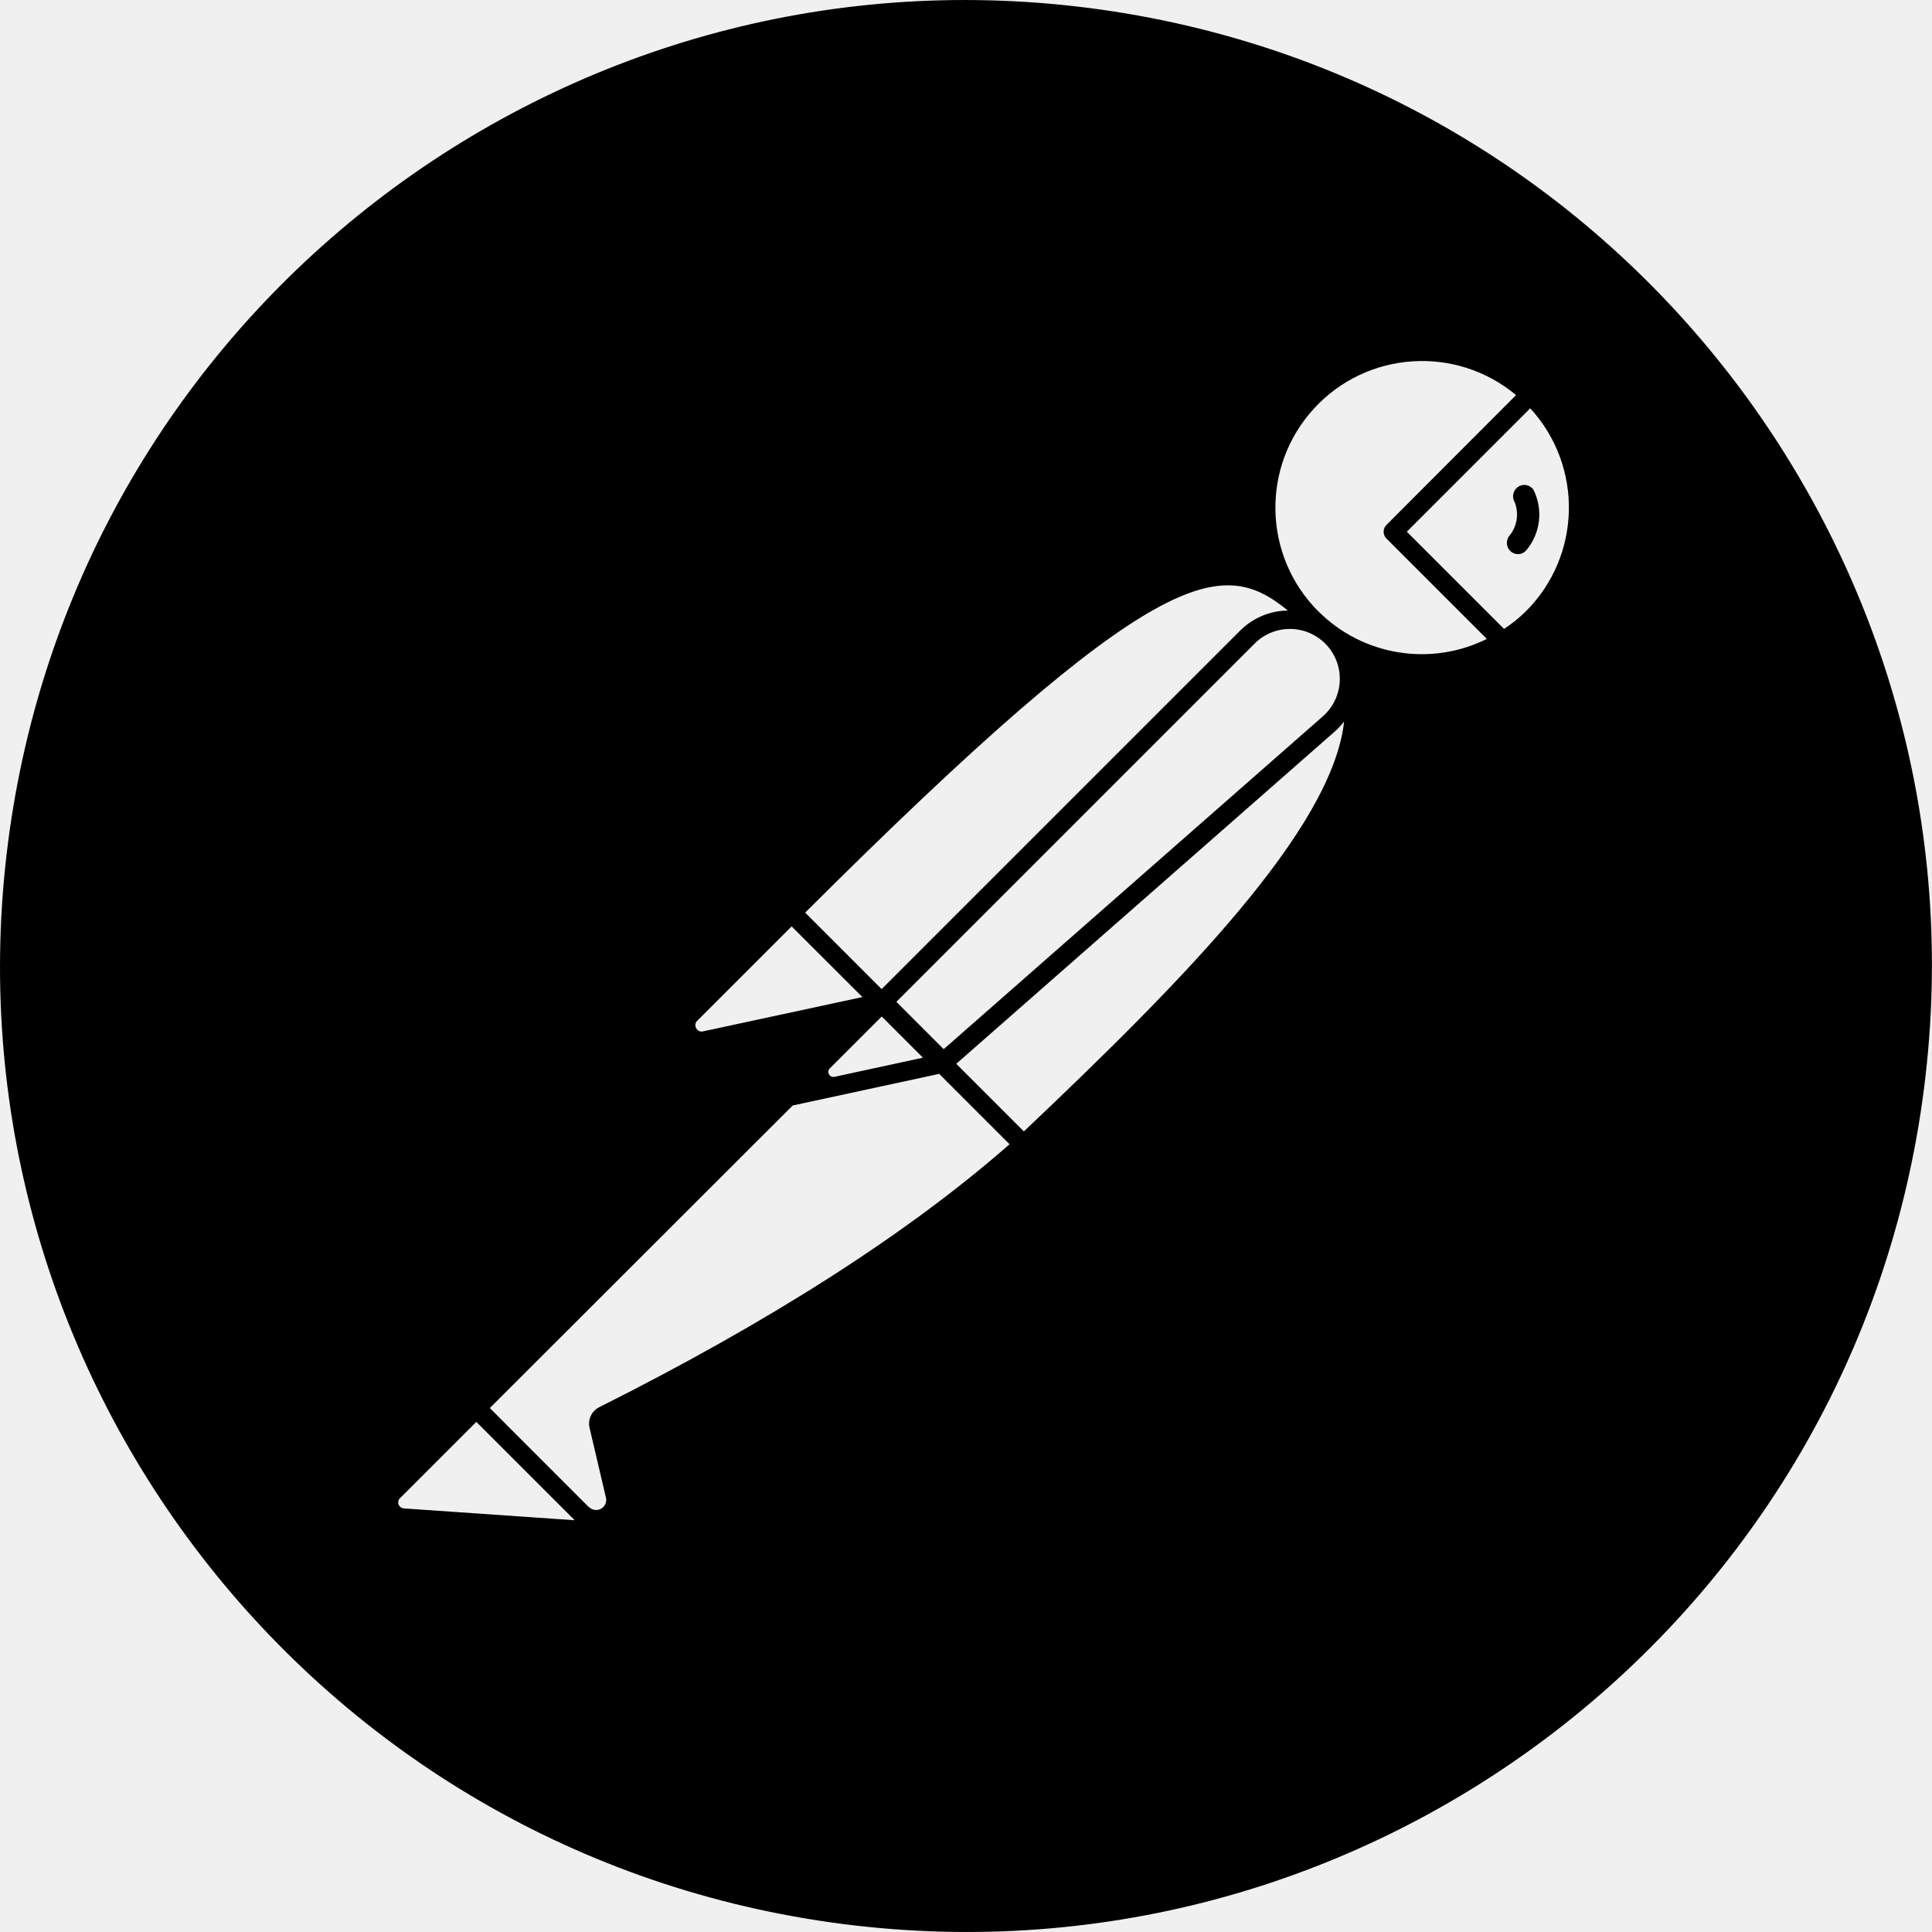
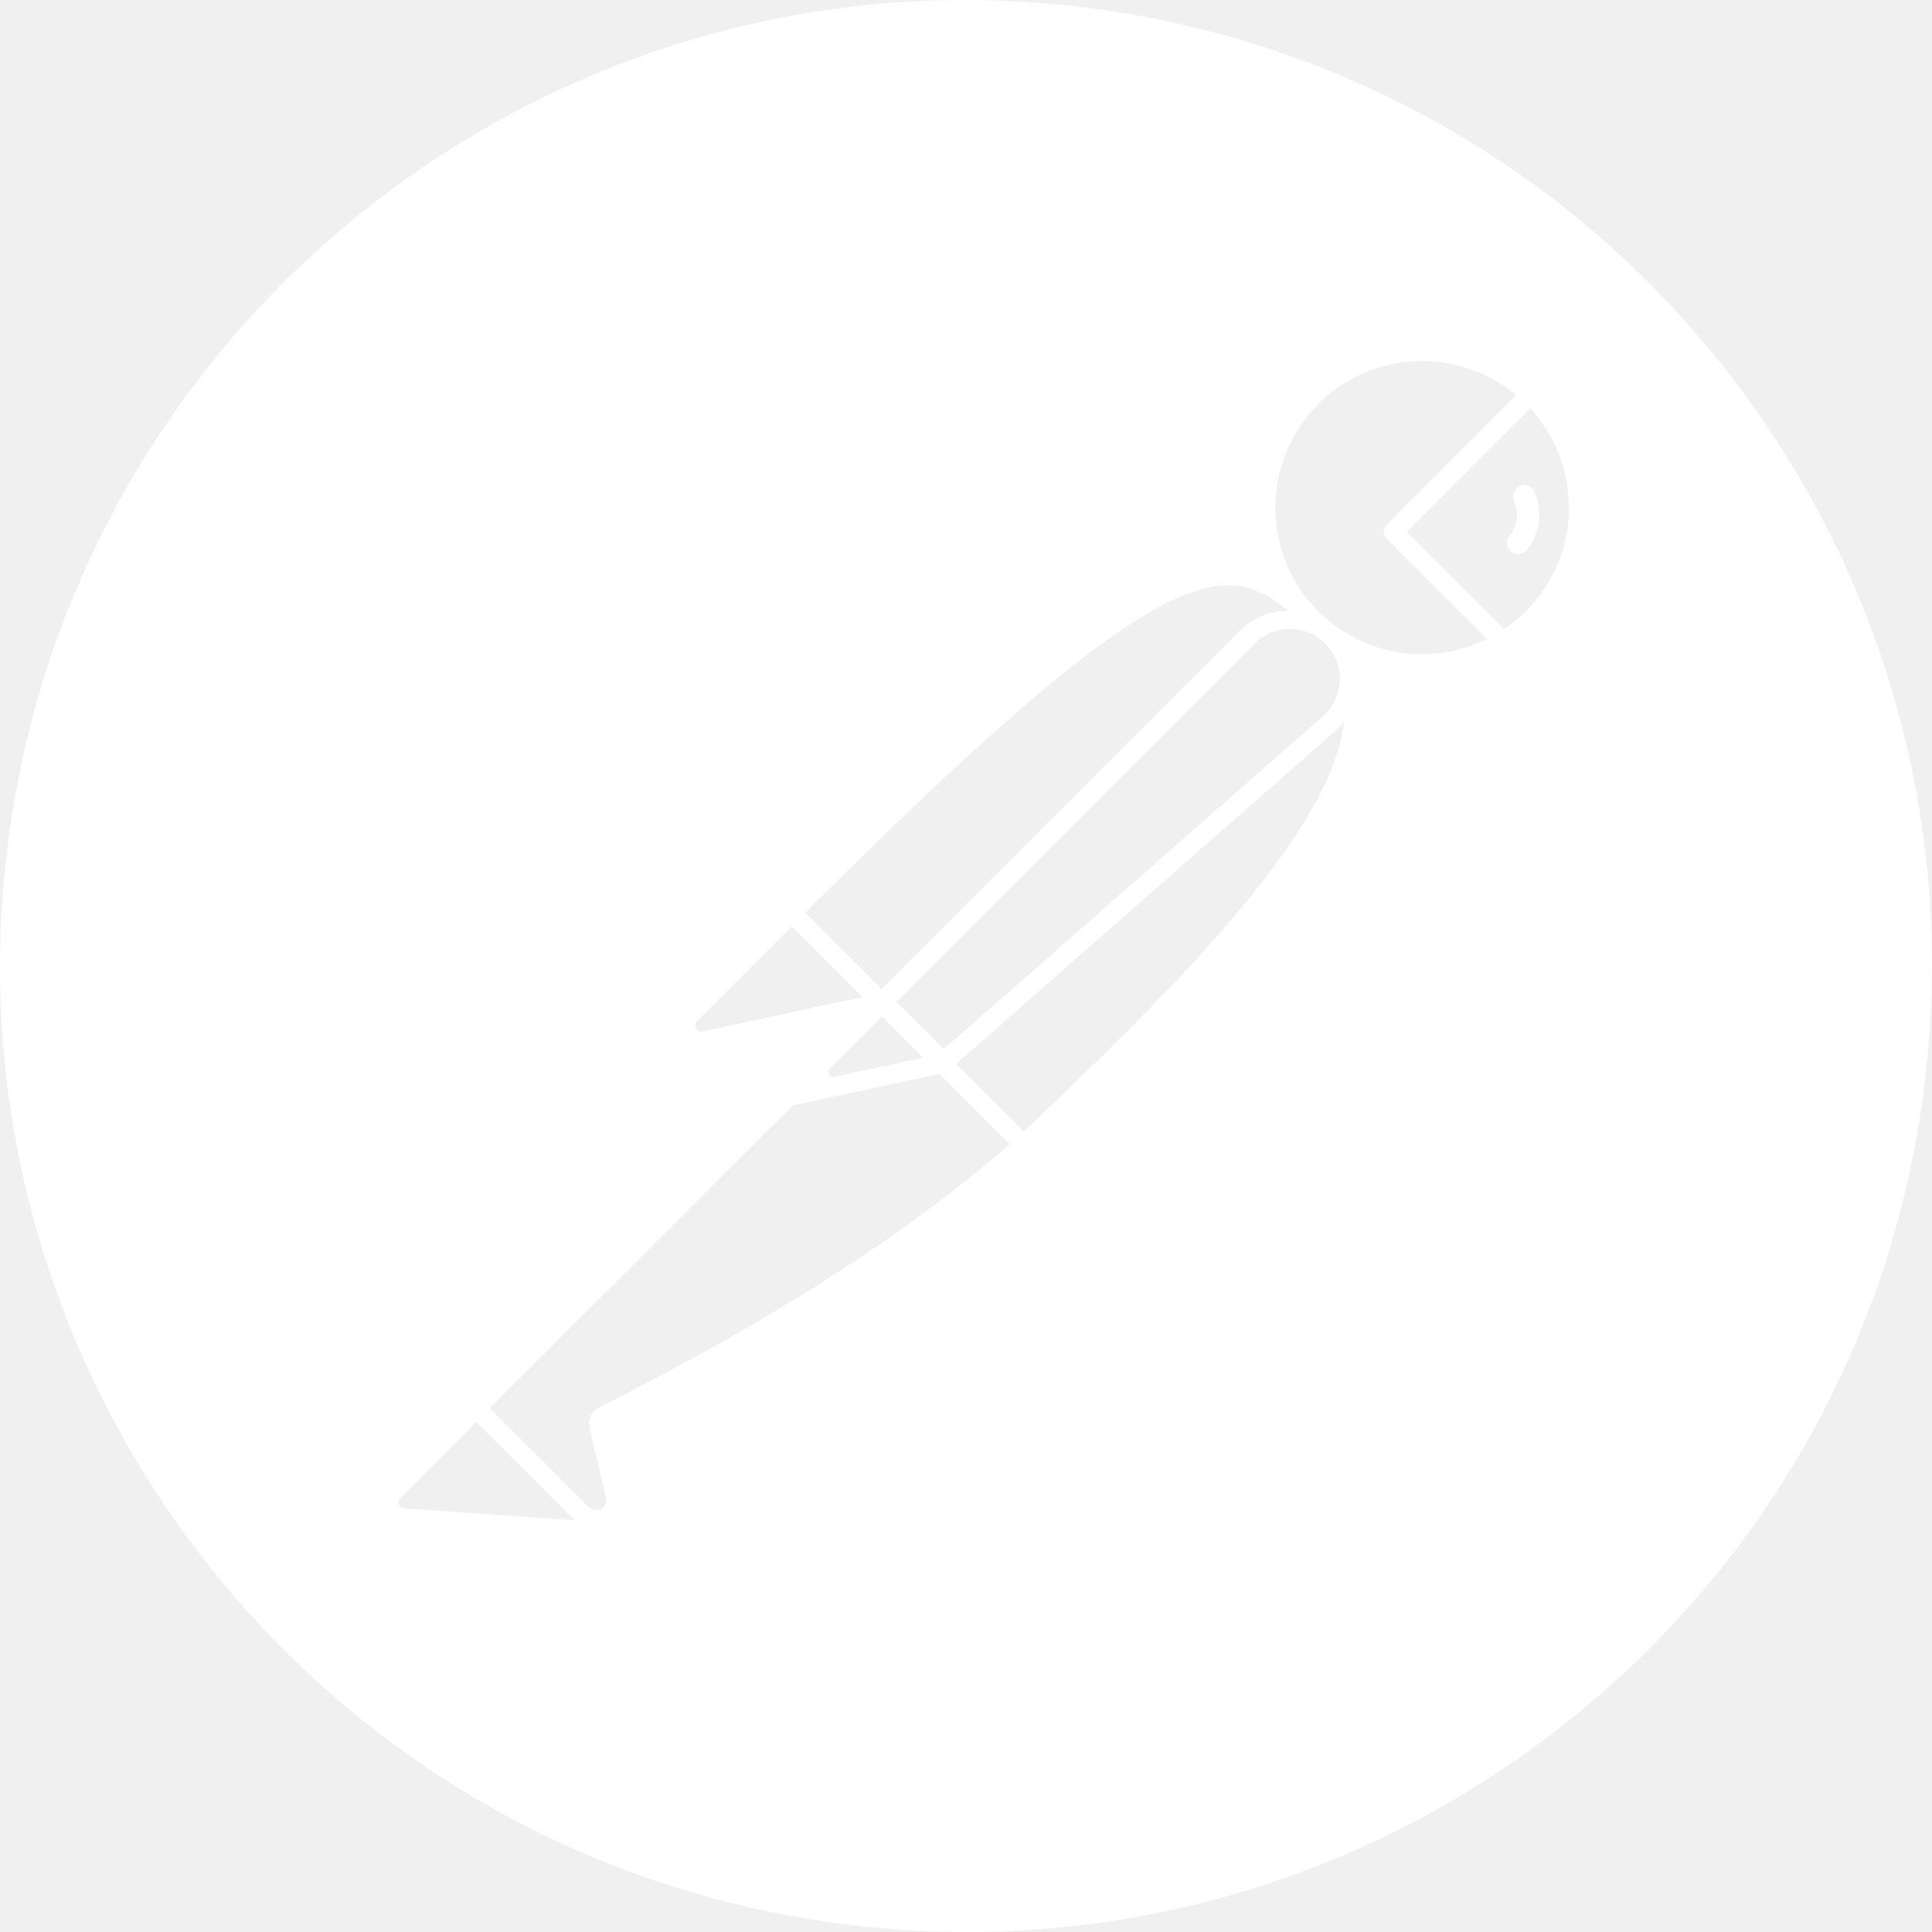
- <svg xmlns="http://www.w3.org/2000/svg" fill="#000000" role="img" viewBox="0 0 24 24">
+ <svg xmlns="http://www.w3.org/2000/svg" fill="#ffffff" role="img" viewBox="0 0 24 24">
  <path d="M13.527.099C6.955-.744.942 3.9.099 10.473c-.843 6.572 3.8 12.584 10.373 13.428 6.573.843 12.587-3.801 13.428-10.374C24.744 6.955 20.101.943 13.527.099zm2.471 7.485a.855.855 0 0 0-.593.25l-4.453 4.453-.307-.307-.643-.643c4.389-4.376 5.18-4.418 5.996-3.753zm-4.863 4.861l4.44-4.44a.62.62 0 1 1 .847.903l-4.699 4.125-.588-.588zm.33.694l-1.1.238a.06.06 0 0 1-.067-.032.06.06 0 0 1 .01-.073l.645-.645.512.512zm-2.803-.459l1.172-1.172.879.878-1.979.426a.074.074 0 0 1-.085-.039.072.072 0 0 1 .013-.093zm-3.646 6.058a.076.076 0 0 1-.069-.083.077.077 0 0 1 .022-.046h.002l.946-.946 1.222 1.222-2.123-.147zm2.425-1.256a.228.228 0 0 0-.117.256l.203.865a.125.125 0 0 1-.211.117h-.003l-.934-.934-.294-.295 3.762-3.758 1.82-.393.874.874c-1.255 1.102-2.971 2.201-5.1 3.268zm5.279-3.428h-.002l-.839-.839 4.699-4.125a.952.952 0 0 0 .119-.127c-.148 1.345-2.029 3.245-3.977 5.091zm3.657-6.46l-.003-.002a1.822 1.822 0 0 1 2.459-2.684l-1.61 1.613a.119.119 0 0 0 0 .169l1.247 1.247a1.817 1.817 0 0 1-2.093-.343zm2.578 0a1.714 1.714 0 0 1-.271.218h-.001l-1.207-1.207 1.533-1.533c.661.72.637 1.832-.054 2.522zM18.855 6.05a.143.143 0 0 0-.053.157.416.416 0 0 1-.053.45.14.14 0 0 0 .023.197.141.141 0 0 0 .084.03.14.14 0 0 0 .106-.05.691.691 0 0 0 .087-.751.138.138 0 0 0-.194-.033z" />
</svg>
